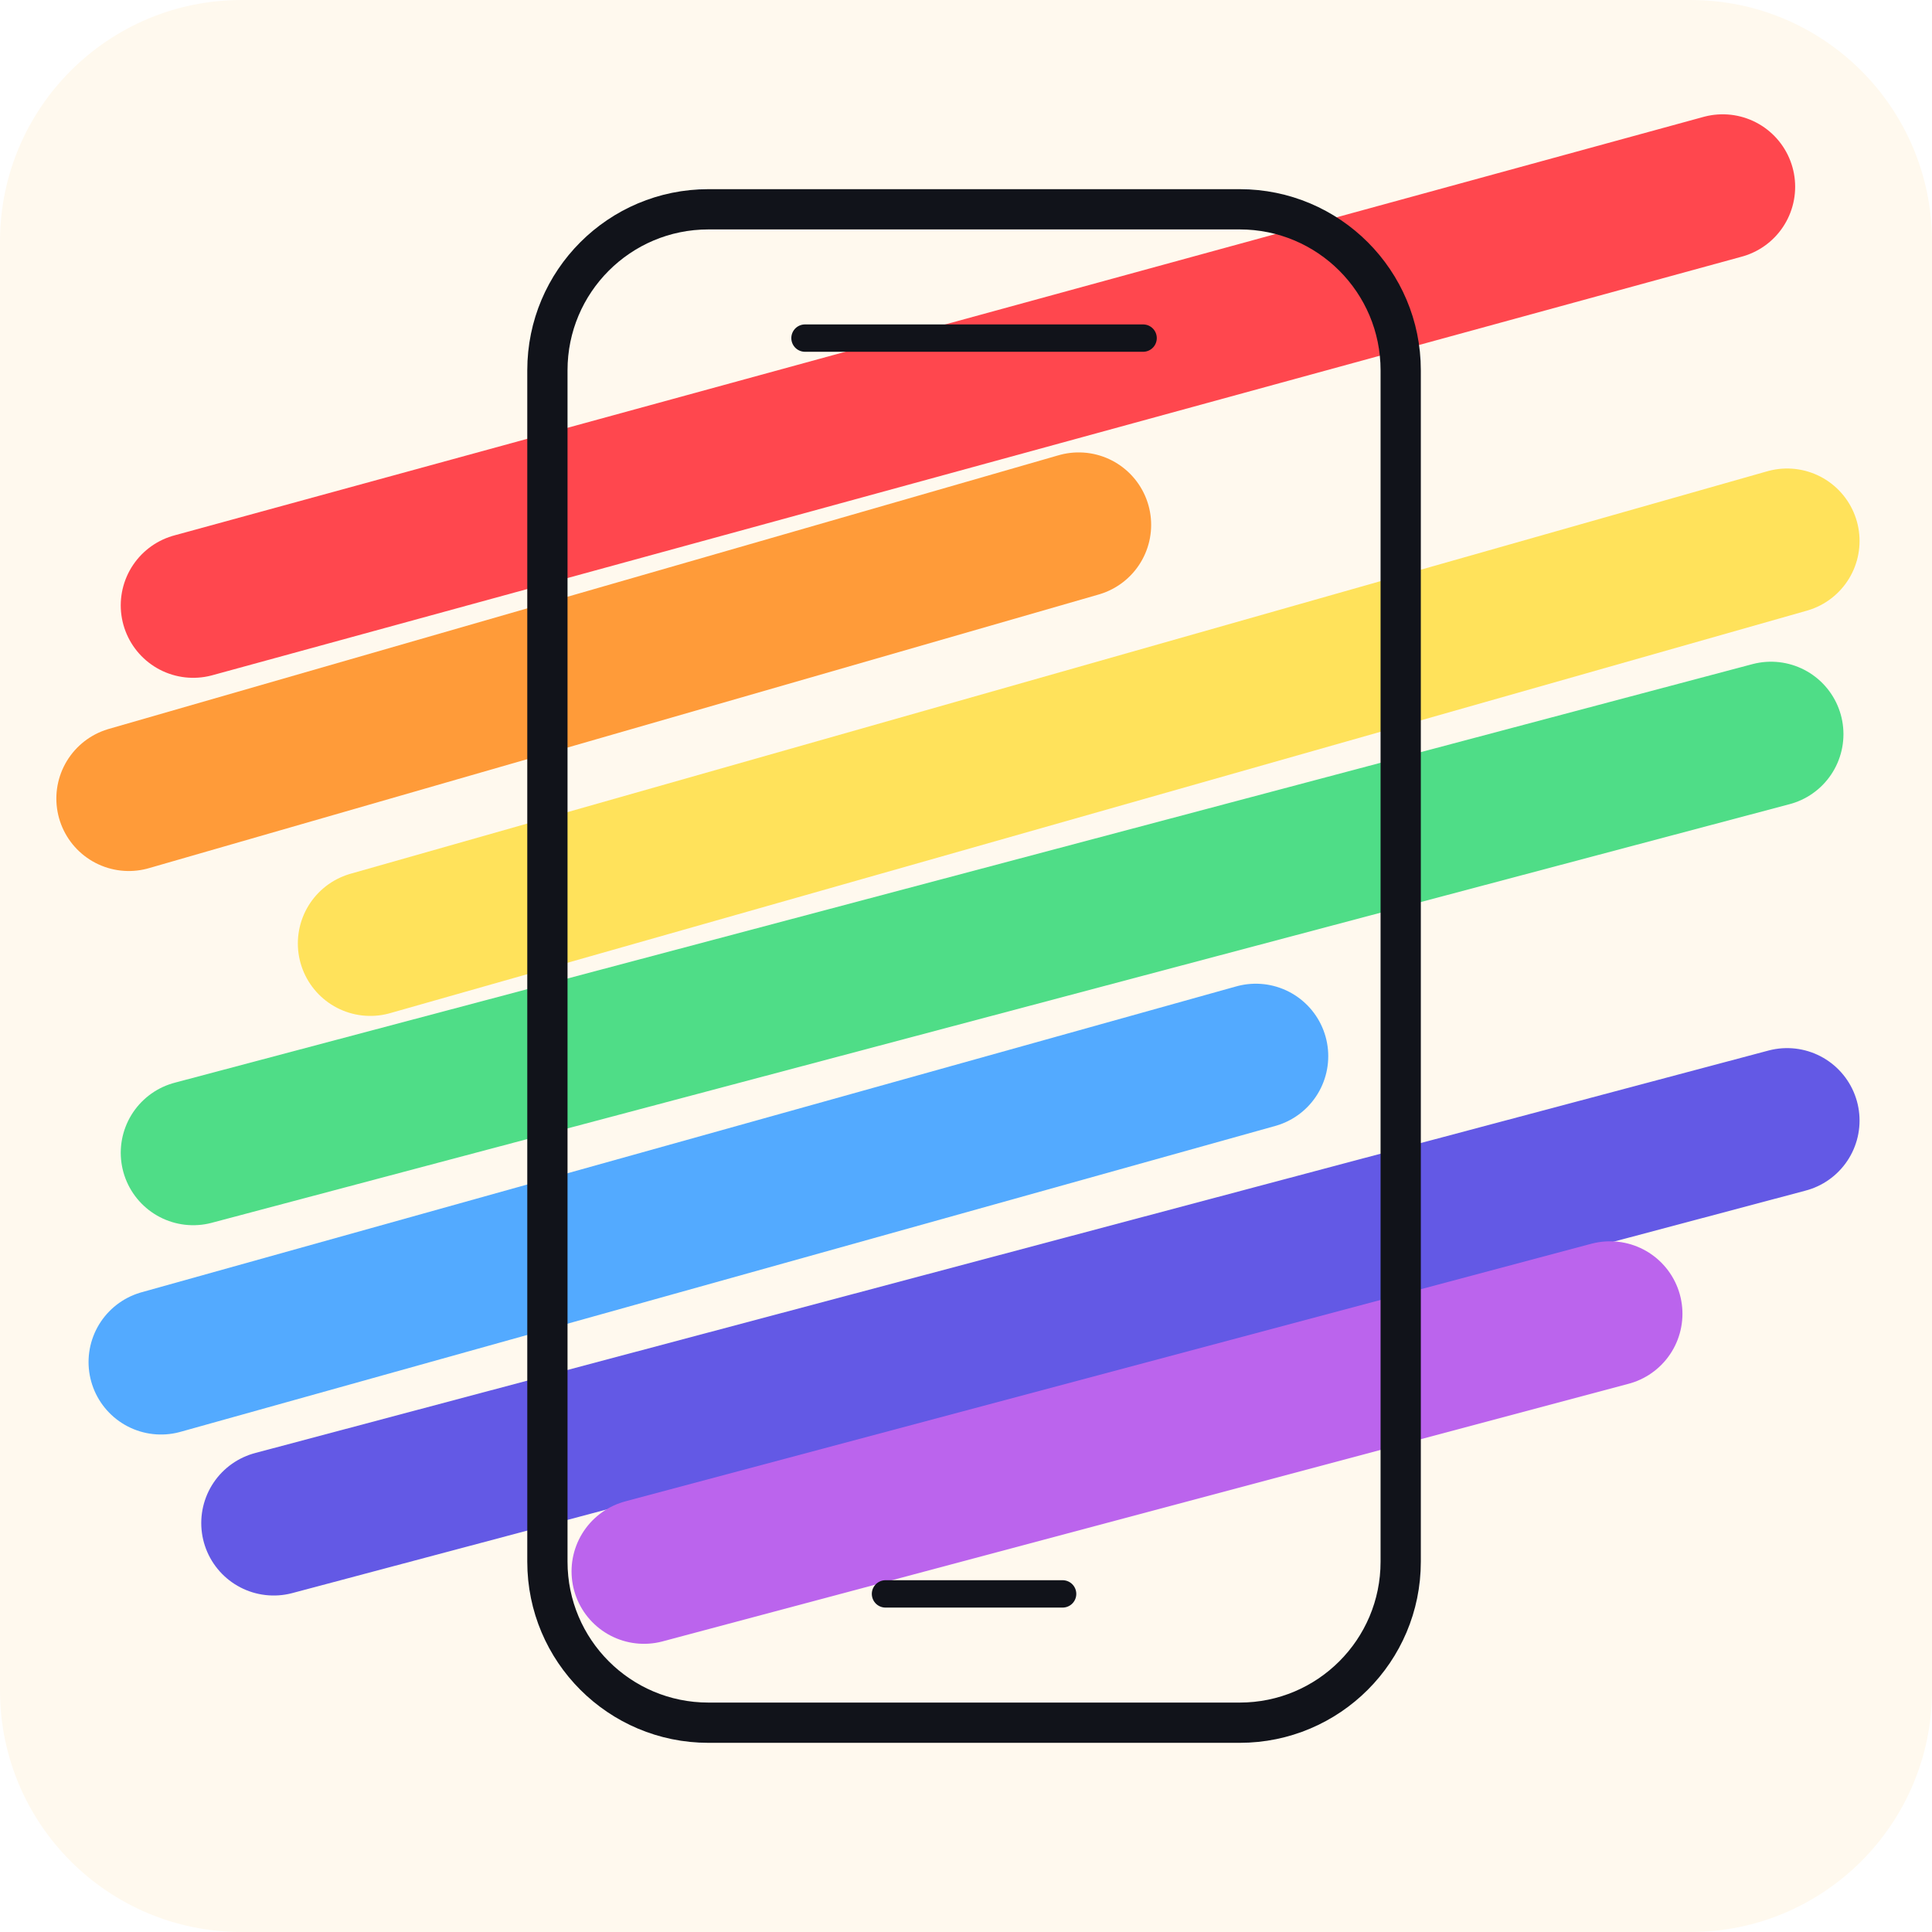
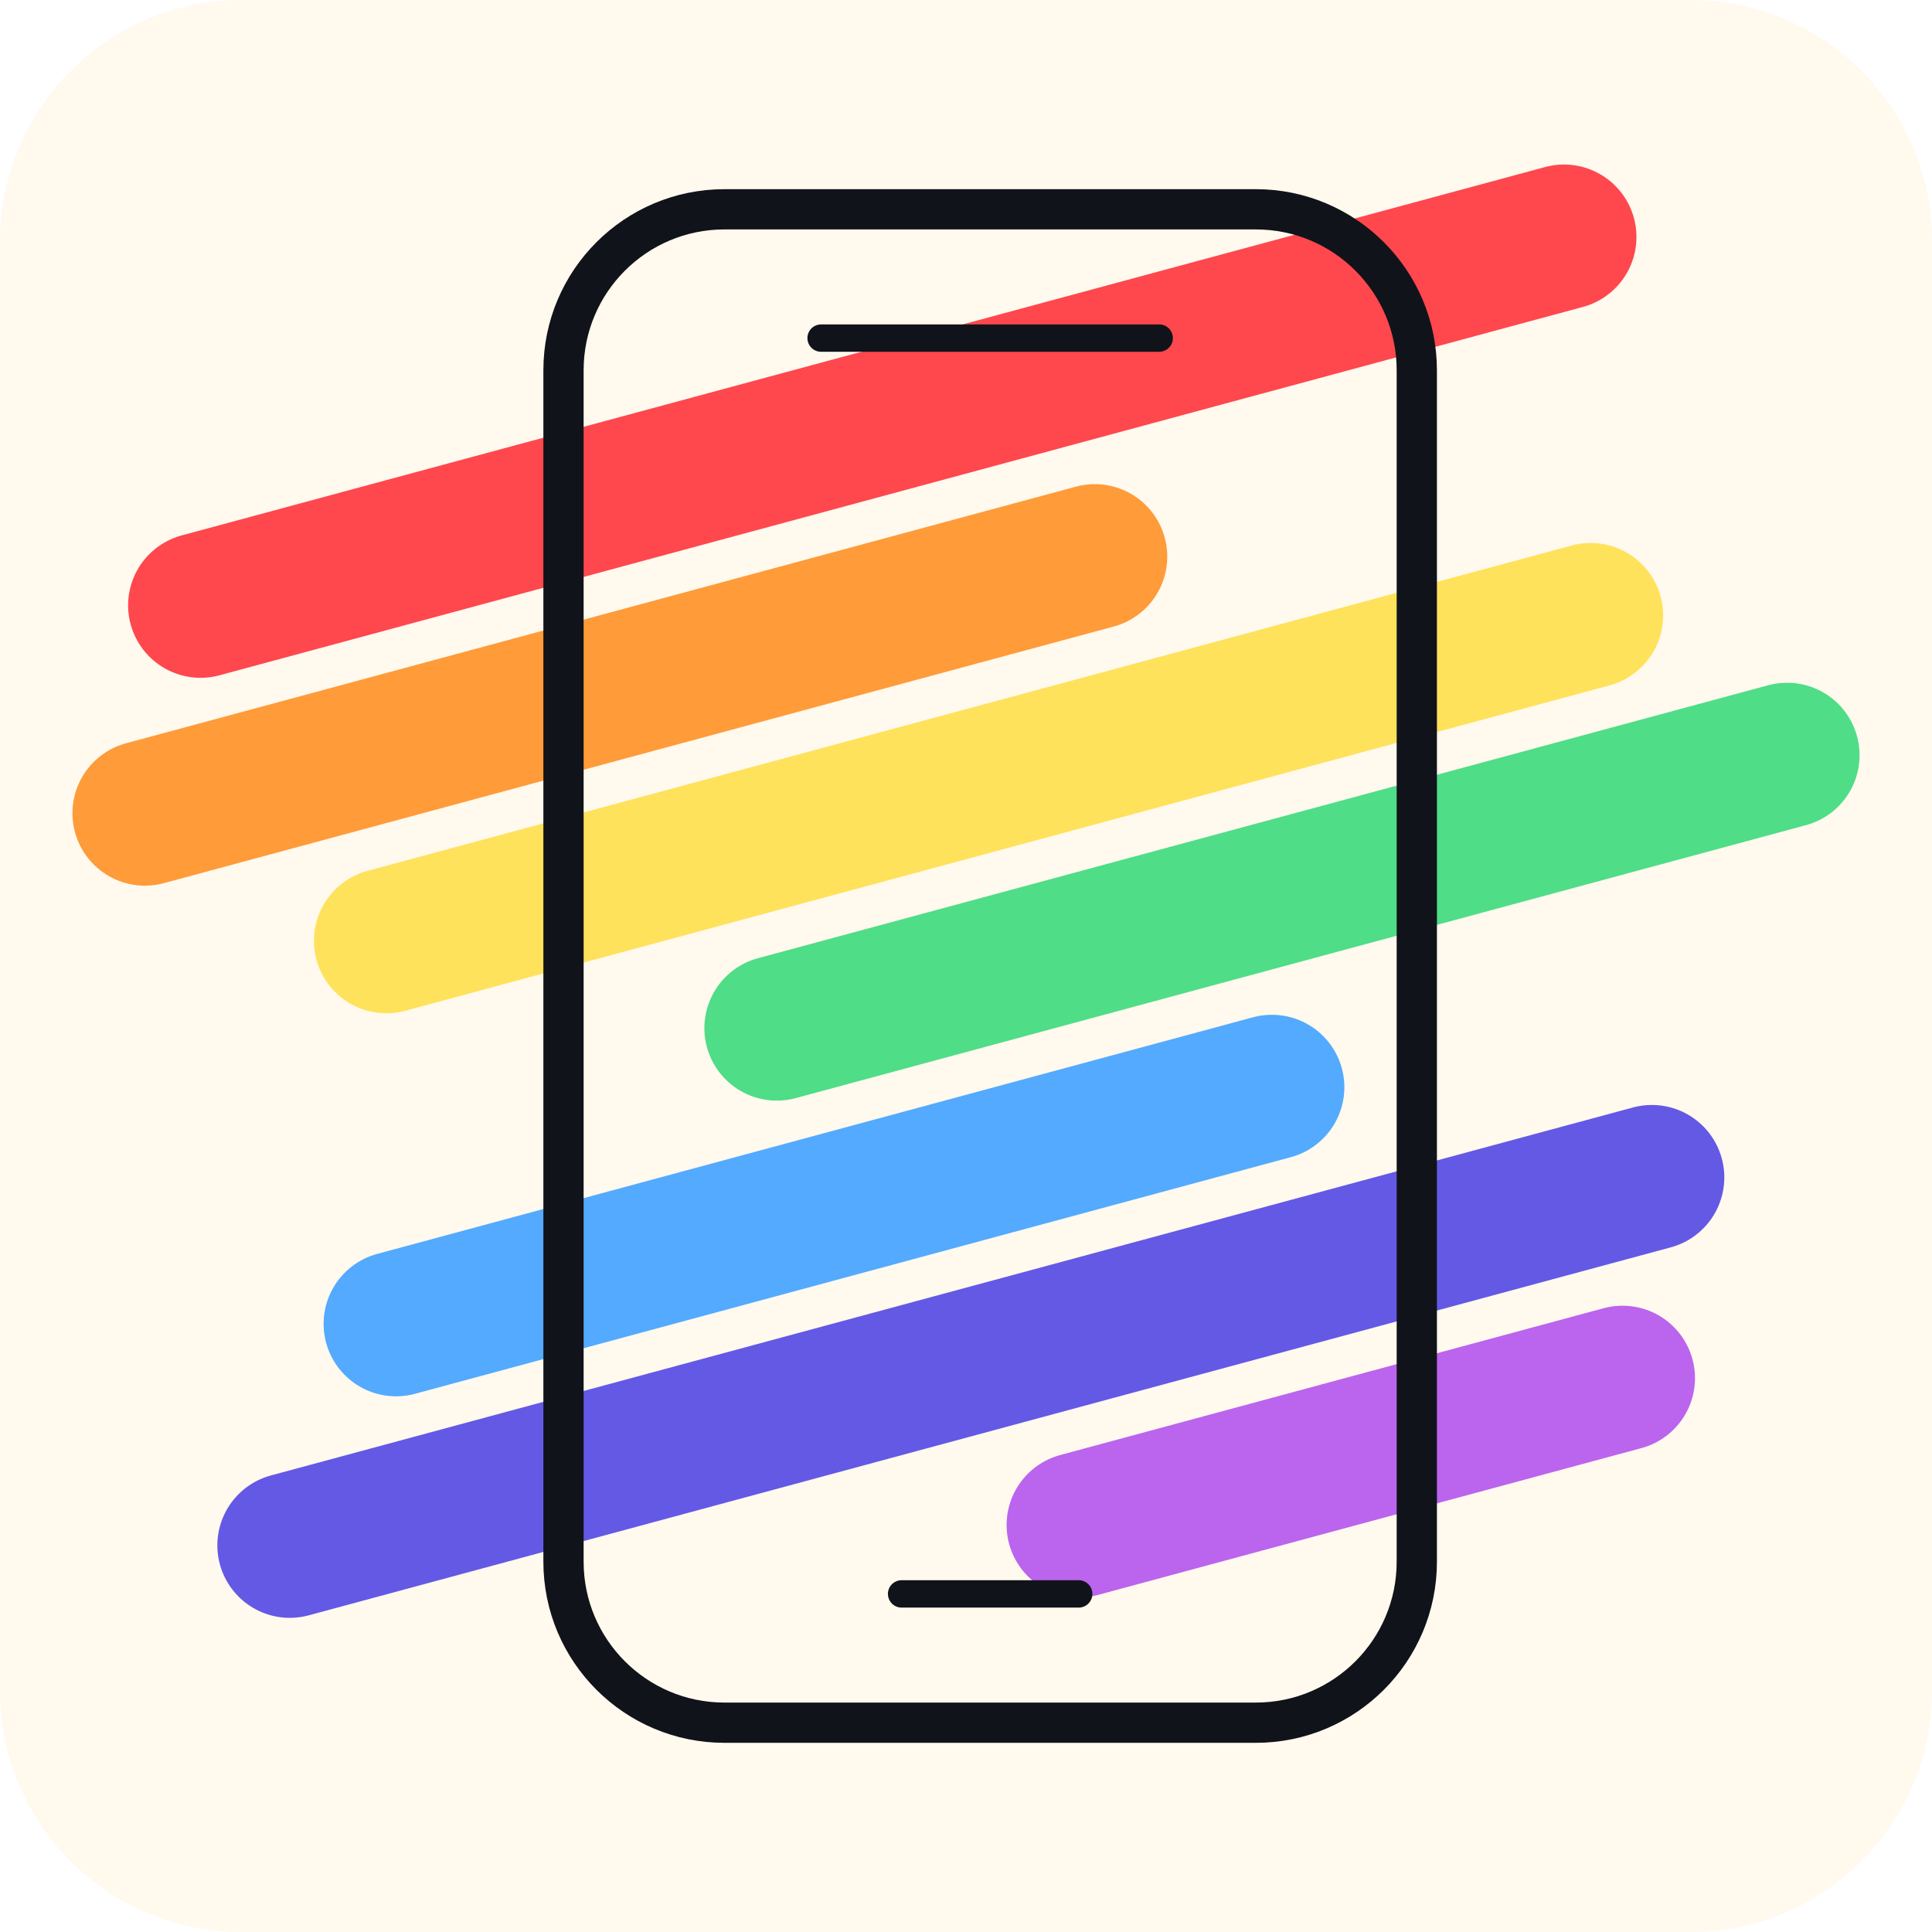
<svg xmlns="http://www.w3.org/2000/svg" viewBox="0 0 120 120" role="img" aria-labelledby="title">
  <rect width="120" height="120" rx="15" fill="#fff9ee" />
-   <g transform="translate(0 -2.4)" fill="none" stroke-width="9" stroke-linecap="round">
-     <path stroke="#ff474e" d="M12 40 L107 14" />
-     <path stroke="#ff9b39" d="M8 52 L67 35" />
-     <path stroke="#ffe25b" d="M23 61 L111 36" />
-     <path stroke="#4fdd87" d="M12 74 L110 48" />
-     <path stroke="#53aaff" d="M10 87 L78 68" />
-     <path stroke="#6359e5" d="M17 97 L111 72" />
-     <path stroke="#bb64ed" d="M40 100 L100 84" />
+   <g transform="translate(1 0)">
+     <g transform="translate(0 -2.4)" fill="none" stroke-width="9" stroke-linecap="round">
+       <path stroke="#ff474e" d="M11.457 40 L96.143 17.12" />
+       <path stroke="#ff9b39" d="M8 52.911 L67 36.971" />
+       <path stroke="#ffe25b" d="M23 60.835 L97.8 40.626" />
+       <path stroke="#4fdd87" d="M47.25 66.261 L110 49.307" />
+       <path stroke="#53aaff" d="M23.6 84.627 L78 69.93" />
+       <path stroke="#6359e5" d="M17 98.387 L101.6 75.531" />
+       <path stroke="#bb64ed" d="M66.022 97.12 L99.778 88" />
+     </g>
+     <rect x="34" y="13" width="53" height="94" rx="10" fill="none" stroke="#11131a" stroke-width="2.5" />
+     <path d="M50 21 H71 M55 99 H66" fill="none" stroke="#11131a" stroke-width="1.7" stroke-linecap="round" />
  </g>
-   <rect x="34" y="13" width="53" height="94" rx="10" fill="none" stroke="#11131a" stroke-width="2.5" />
-   <path d="M50 21 H71 M55 99 H66" fill="none" stroke="#11131a" stroke-width="1.7" stroke-linecap="round" />
</svg>
